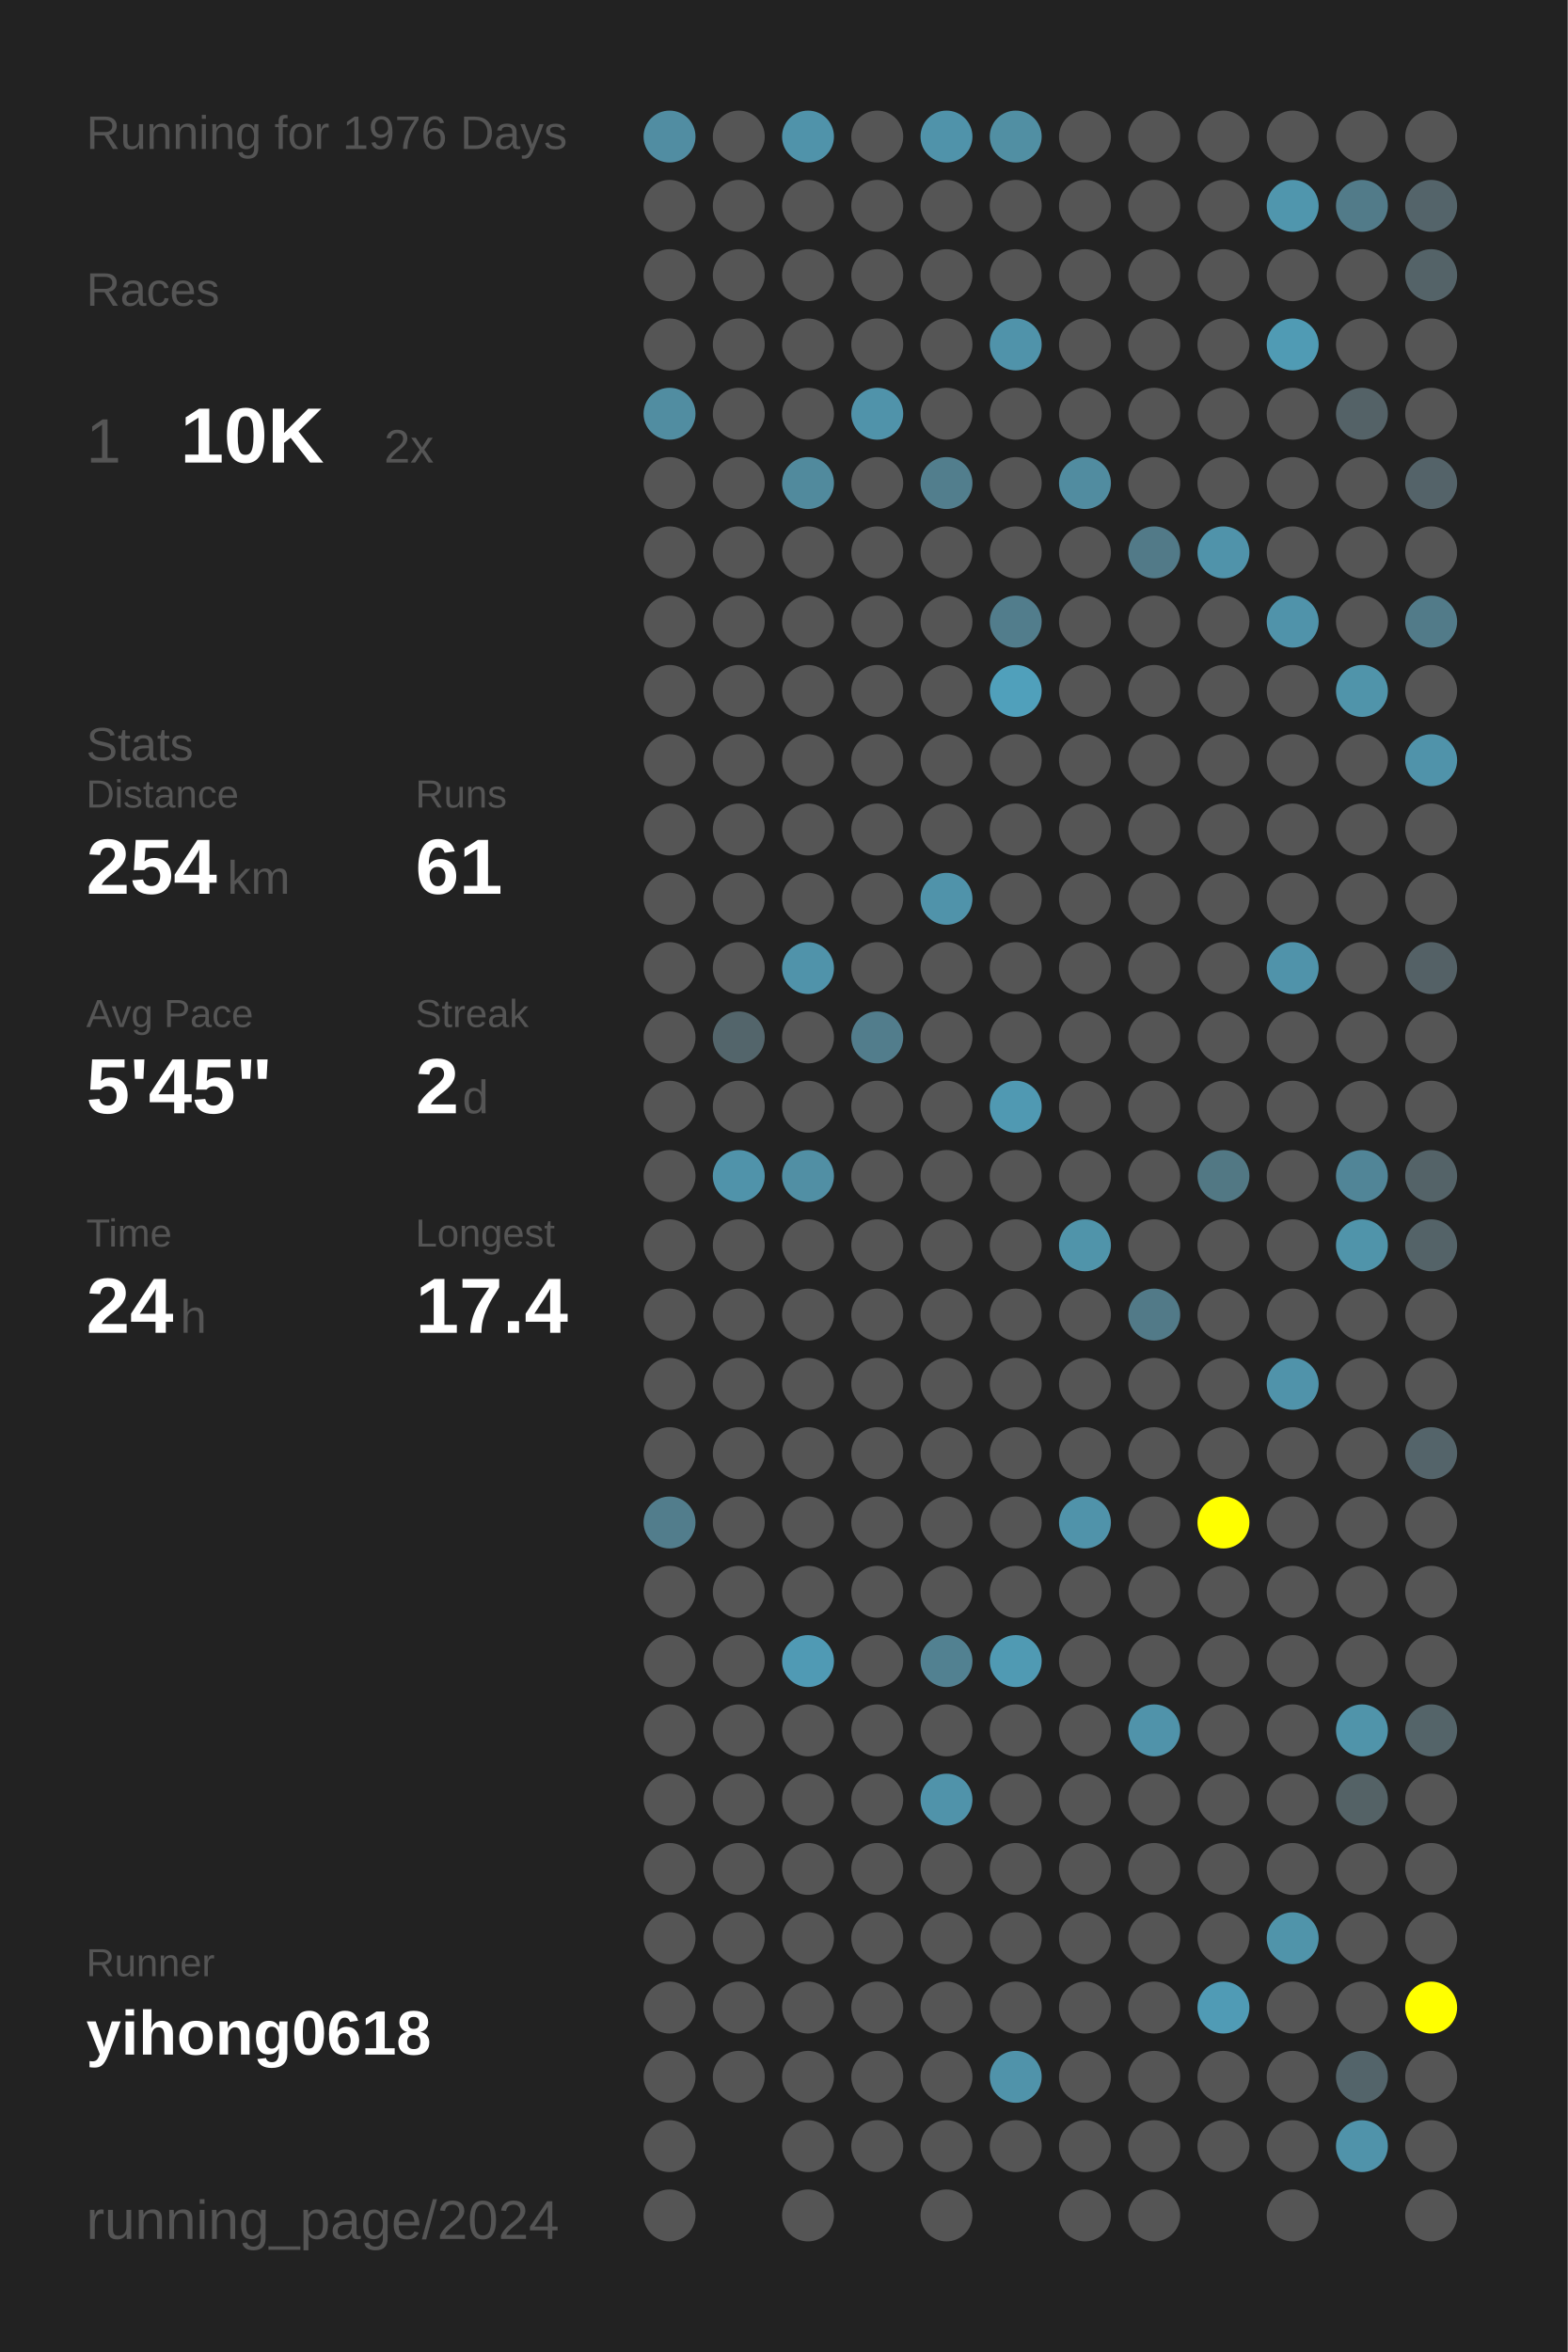
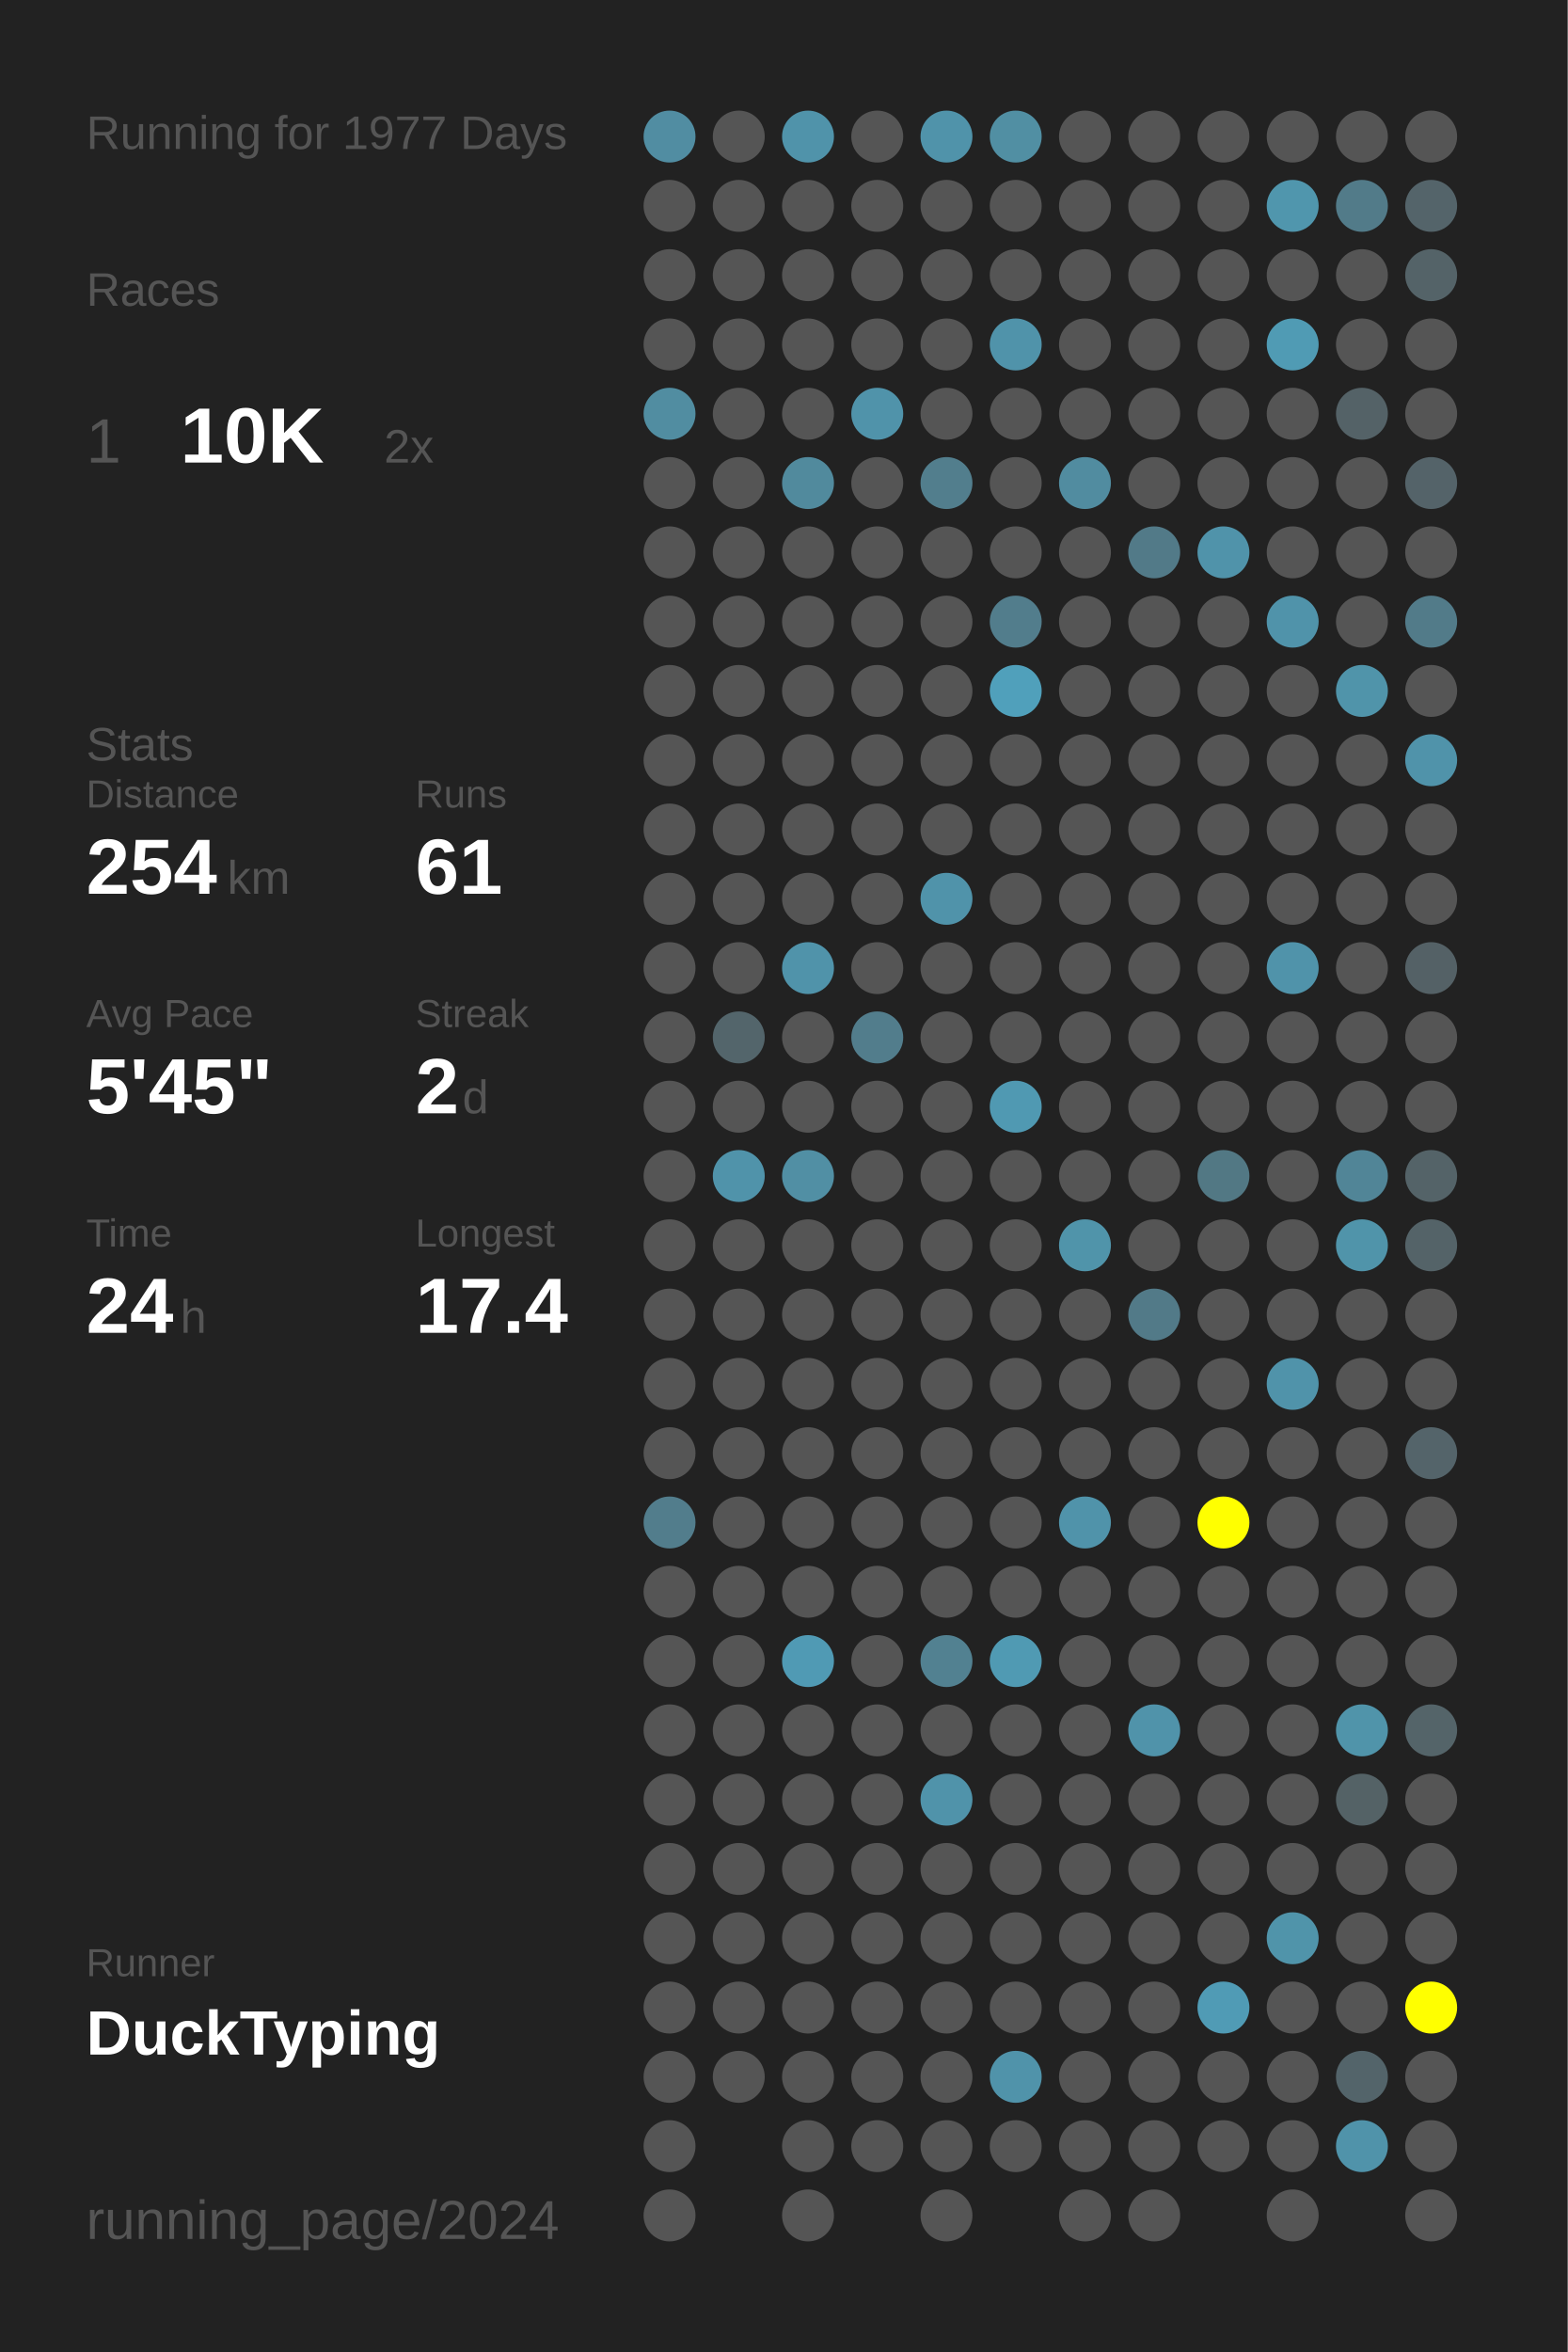
<svg xmlns="http://www.w3.org/2000/svg" baseProfile="full" height="300mm" version="1.1" viewBox="0,0,200,300" width="200mm">
  <defs />
  <rect fill="#222222" height="300" width="200" x="0" y="0" />
-   <text fill="#555555" style="font-size:6px; font-family:Arial;" x="11" y="19">Running for 1976 Days</text>
+   <text fill="#555555" style="font-size:6px; font-family:Arial;" x="11" y="19">Running for 1977 Days</text>
  <text fill="#555555" style="font-size:6px; font-family:Arial;" x="11" y="39">Races</text>
  <text fill="#555555" style="font-size:8px; font-family:Arial;" x="11" y="59">1</text>
  <text fill="#FFFFFF" style="font-size:10px; font-family:Arial; font-weight:bold;" x="23" y="59">10K</text>
  <text fill="#555555" style="font-size:6px; font-family:Arial;" x="49" y="59">2x</text>
  <text fill="#555555" style="font-size:6px; font-family:Arial;" x="11" y="97">Stats</text>
  <text fill="#555555" style="font-size:5px; font-family:Arial;" x="11" y="103">Distance</text>
  <text fill="#FFFFFF" style="font-size:10px; font-family:Arial; font-weight:bold;" x="11" y="114">254</text>
  <text fill="#555555" style="font-size:6px; font-family:Arial;" x="29" y="114">km</text>
  <text fill="#555555" style="font-size:5px; font-family:Arial;" x="53" y="103">Runs</text>
  <text fill="#FFFFFF" style="font-size:10px; font-family:Arial; font-weight:bold;" x="53" y="114">61</text>
  <text fill="#555555" style="font-size:5px; font-family:Arial;" x="11" y="131">Avg Pace</text>
  <text fill="#FFFFFF" style="font-size:10px; font-family:Arial; font-weight:bold;" x="11" y="142">5'45"</text>
  <text fill="#555555" style="font-size:5px; font-family:Arial;" x="53" y="131">Streak</text>
  <text fill="#FFFFFF" style="font-size:10px; font-family:Arial; font-weight:bold;" x="53" y="142">2</text>
  <text fill="#555555" style="font-size:6px; font-family:Arial;" x="59" y="142">d</text>
  <text fill="#555555" style="font-size:5px; font-family:Arial;" x="11" y="159">Time</text>
  <text fill="#FFFFFF" style="font-size:10px; font-family:Arial; font-weight:bold;" x="11" y="170">24</text>
  <text fill="#555555" style="font-size:6px; font-family:Arial;" x="23" y="170">h</text>
  <text fill="#555555" style="font-size:5px; font-family:Arial;" x="53" y="159">Longest</text>
  <text fill="#FFFFFF" style="font-size:10px; font-family:Arial; font-weight:bold;" x="53" y="170">17.4</text>
  <text fill="#555555" style="font-size:5px; font-family:Arial;" x="11" y="252.065">Runner</text>
-   <text fill="#FFFFFF" style="font-size:8px; font-family:Arial; font-weight:bold;" x="11" y="262.065">yihong0618</text>
+   <text fill="#FFFFFF" style="font-size:8px; font-family:Arial; font-weight:bold;" x="11" y="262.065">DuckTyping</text>
  <text fill="#555555" style="font-size:7px; font-family:Arial;" x="11" y="285.581">running_page/2024</text>
  <circle cx="85.417" cy="17.419" fill="#518da2" r="3.312" />
  <circle cx="85.417" cy="26.258" fill="#555555" r="3.312" />
  <circle cx="85.417" cy="35.097" fill="#555555" r="3.312" />
  <circle cx="85.417" cy="43.935" fill="#555555" r="3.312" />
  <circle cx="85.417" cy="52.774" fill="#518da1" r="3.312" />
  <circle cx="85.417" cy="61.613" fill="#555555" r="3.312" />
  <circle cx="85.417" cy="70.452" fill="#555555" r="3.312" />
  <circle cx="85.417" cy="79.29" fill="#555555" r="3.312" />
  <circle cx="85.417" cy="88.129" fill="#555555" r="3.312" />
  <circle cx="85.417" cy="96.968" fill="#555555" r="3.312" />
  <circle cx="85.417" cy="105.806" fill="#555555" r="3.312" />
  <circle cx="85.417" cy="114.645" fill="#555555" r="3.312" />
  <circle cx="85.417" cy="123.484" fill="#555555" r="3.312" />
  <circle cx="85.417" cy="132.323" fill="#555555" r="3.312" />
  <circle cx="85.417" cy="141.161" fill="#555555" r="3.312" />
  <circle cx="85.417" cy="150" fill="#555555" r="3.312" />
  <circle cx="85.417" cy="158.839" fill="#555555" r="3.312" />
  <circle cx="85.417" cy="167.677" fill="#555555" r="3.312" />
  <circle cx="85.417" cy="176.516" fill="#555555" r="3.312" />
  <circle cx="85.417" cy="185.355" fill="#555555" r="3.312" />
  <circle cx="85.417" cy="194.194" fill="#527d8c" r="3.312" />
  <circle cx="85.417" cy="203.032" fill="#555555" r="3.312" />
  <circle cx="85.417" cy="211.871" fill="#555555" r="3.312" />
  <circle cx="85.417" cy="220.71" fill="#555555" r="3.312" />
  <circle cx="85.417" cy="229.548" fill="#555555" r="3.312" />
  <circle cx="85.417" cy="238.387" fill="#555555" r="3.312" />
  <circle cx="85.417" cy="247.226" fill="#555555" r="3.312" />
  <circle cx="85.417" cy="256.065" fill="#555555" r="3.312" />
  <circle cx="85.417" cy="264.903" fill="#555555" r="3.312" />
  <circle cx="85.417" cy="273.742" fill="#555555" r="3.312" />
  <circle cx="85.417" cy="282.581" fill="#555555" r="3.312" />
  <circle cx="94.25" cy="17.419" fill="#555555" r="3.312" />
  <circle cx="94.25" cy="26.258" fill="#555555" r="3.312" />
  <circle cx="94.25" cy="35.097" fill="#555555" r="3.312" />
  <circle cx="94.25" cy="43.935" fill="#555555" r="3.312" />
  <circle cx="94.25" cy="52.774" fill="#555555" r="3.312" />
  <circle cx="94.25" cy="61.613" fill="#555555" r="3.312" />
  <circle cx="94.25" cy="70.452" fill="#555555" r="3.312" />
  <circle cx="94.25" cy="79.29" fill="#555555" r="3.312" />
  <circle cx="94.25" cy="88.129" fill="#555555" r="3.312" />
  <circle cx="94.25" cy="96.968" fill="#555555" r="3.312" />
  <circle cx="94.25" cy="105.806" fill="#555555" r="3.312" />
  <circle cx="94.25" cy="114.645" fill="#555555" r="3.312" />
  <circle cx="94.25" cy="123.484" fill="#555555" r="3.312" />
  <circle cx="94.25" cy="132.323" fill="#53656b" r="3.312" />
  <circle cx="94.25" cy="141.161" fill="#555555" r="3.312" />
  <circle cx="94.25" cy="150" fill="#5093aa" r="3.312" />
  <circle cx="94.25" cy="158.839" fill="#555555" r="3.312" />
  <circle cx="94.25" cy="167.677" fill="#555555" r="3.312" />
  <circle cx="94.25" cy="176.516" fill="#555555" r="3.312" />
  <circle cx="94.25" cy="185.355" fill="#555555" r="3.312" />
  <circle cx="94.25" cy="194.194" fill="#555555" r="3.312" />
  <circle cx="94.25" cy="203.032" fill="#555555" r="3.312" />
  <circle cx="94.25" cy="211.871" fill="#555555" r="3.312" />
  <circle cx="94.25" cy="220.71" fill="#555555" r="3.312" />
  <circle cx="94.25" cy="229.548" fill="#555555" r="3.312" />
  <circle cx="94.25" cy="238.387" fill="#555555" r="3.312" />
  <circle cx="94.25" cy="247.226" fill="#555555" r="3.312" />
  <circle cx="94.25" cy="256.065" fill="#555555" r="3.312" />
  <circle cx="94.25" cy="264.903" fill="#555555" r="3.312" />
  <circle cx="103.083" cy="17.419" fill="#5093aa" r="3.312" />
  <circle cx="103.083" cy="26.258" fill="#555555" r="3.312" />
  <circle cx="103.083" cy="35.097" fill="#555555" r="3.312" />
  <circle cx="103.083" cy="43.935" fill="#555555" r="3.312" />
  <circle cx="103.083" cy="52.774" fill="#555555" r="3.312" />
  <circle cx="103.083" cy="61.613" fill="#518a9d" r="3.312" />
  <circle cx="103.083" cy="70.452" fill="#555555" r="3.312" />
  <circle cx="103.083" cy="79.29" fill="#555555" r="3.312" />
  <circle cx="103.083" cy="88.129" fill="#555555" r="3.312" />
  <circle cx="103.083" cy="96.968" fill="#555555" r="3.312" />
  <circle cx="103.083" cy="105.806" fill="#555555" r="3.312" />
  <circle cx="103.083" cy="114.645" fill="#555555" r="3.312" />
  <circle cx="103.083" cy="123.484" fill="#5093aa" r="3.312" />
  <circle cx="103.083" cy="132.323" fill="#555555" r="3.312" />
  <circle cx="103.083" cy="141.161" fill="#555555" r="3.312" />
  <circle cx="103.083" cy="150" fill="#518fa4" r="3.312" />
  <circle cx="103.083" cy="158.839" fill="#555555" r="3.312" />
  <circle cx="103.083" cy="167.677" fill="#555555" r="3.312" />
  <circle cx="103.083" cy="176.516" fill="#555555" r="3.312" />
  <circle cx="103.083" cy="185.355" fill="#555555" r="3.312" />
  <circle cx="103.083" cy="194.194" fill="#555555" r="3.312" />
  <circle cx="103.083" cy="203.032" fill="#555555" r="3.312" />
  <circle cx="103.083" cy="211.871" fill="#509ab4" r="3.312" />
  <circle cx="103.083" cy="220.71" fill="#555555" r="3.312" />
  <circle cx="103.083" cy="229.548" fill="#555555" r="3.312" />
  <circle cx="103.083" cy="238.387" fill="#555555" r="3.312" />
  <circle cx="103.083" cy="247.226" fill="#555555" r="3.312" />
  <circle cx="103.083" cy="256.065" fill="#555555" r="3.312" />
  <circle cx="103.083" cy="264.903" fill="#555555" r="3.312" />
  <circle cx="103.083" cy="273.742" fill="#555555" r="3.312" />
  <circle cx="103.083" cy="282.581" fill="#555555" r="3.312" />
  <circle cx="111.917" cy="17.419" fill="#555555" r="3.312" />
  <circle cx="111.917" cy="26.258" fill="#555555" r="3.312" />
  <circle cx="111.917" cy="35.097" fill="#555555" r="3.312" />
  <circle cx="111.917" cy="43.935" fill="#555555" r="3.312" />
  <circle cx="111.917" cy="52.774" fill="#5093aa" r="3.312" />
  <circle cx="111.917" cy="61.613" fill="#555555" r="3.312" />
  <circle cx="111.917" cy="70.452" fill="#555555" r="3.312" />
  <circle cx="111.917" cy="79.29" fill="#555555" r="3.312" />
  <circle cx="111.917" cy="88.129" fill="#555555" r="3.312" />
  <circle cx="111.917" cy="96.968" fill="#555555" r="3.312" />
  <circle cx="111.917" cy="105.806" fill="#555555" r="3.312" />
  <circle cx="111.917" cy="114.645" fill="#555555" r="3.312" />
  <circle cx="111.917" cy="123.484" fill="#555555" r="3.312" />
  <circle cx="111.917" cy="132.323" fill="#527d8c" r="3.312" />
  <circle cx="111.917" cy="141.161" fill="#555555" r="3.312" />
  <circle cx="111.917" cy="150" fill="#555555" r="3.312" />
  <circle cx="111.917" cy="158.839" fill="#555555" r="3.312" />
  <circle cx="111.917" cy="167.677" fill="#555555" r="3.312" />
  <circle cx="111.917" cy="176.516" fill="#555555" r="3.312" />
  <circle cx="111.917" cy="185.355" fill="#555555" r="3.312" />
  <circle cx="111.917" cy="194.194" fill="#555555" r="3.312" />
  <circle cx="111.917" cy="203.032" fill="#555555" r="3.312" />
  <circle cx="111.917" cy="211.871" fill="#555555" r="3.312" />
  <circle cx="111.917" cy="220.71" fill="#555555" r="3.312" />
  <circle cx="111.917" cy="229.548" fill="#555555" r="3.312" />
  <circle cx="111.917" cy="238.387" fill="#555555" r="3.312" />
  <circle cx="111.917" cy="247.226" fill="#555555" r="3.312" />
  <circle cx="111.917" cy="256.065" fill="#555555" r="3.312" />
  <circle cx="111.917" cy="264.903" fill="#555555" r="3.312" />
  <circle cx="111.917" cy="273.742" fill="#555555" r="3.312" />
  <circle cx="120.75" cy="17.419" fill="#5093aa" r="3.312" />
  <circle cx="120.75" cy="26.258" fill="#555555" r="3.312" />
  <circle cx="120.75" cy="35.097" fill="#555555" r="3.312" />
  <circle cx="120.75" cy="43.935" fill="#555555" r="3.312" />
  <circle cx="120.75" cy="52.774" fill="#555555" r="3.312" />
  <circle cx="120.75" cy="61.613" fill="#527e8d" r="3.312" />
  <circle cx="120.75" cy="70.452" fill="#555555" r="3.312" />
  <circle cx="120.75" cy="79.29" fill="#555555" r="3.312" />
  <circle cx="120.75" cy="88.129" fill="#555555" r="3.312" />
  <circle cx="120.75" cy="96.968" fill="#555555" r="3.312" />
  <circle cx="120.75" cy="105.806" fill="#555555" r="3.312" />
  <circle cx="120.75" cy="114.645" fill="#5093aa" r="3.312" />
  <circle cx="120.75" cy="123.484" fill="#555555" r="3.312" />
  <circle cx="120.75" cy="132.323" fill="#555555" r="3.312" />
  <circle cx="120.75" cy="141.161" fill="#555555" r="3.312" />
  <circle cx="120.75" cy="150" fill="#555555" r="3.312" />
  <circle cx="120.75" cy="158.839" fill="#555555" r="3.312" />
  <circle cx="120.75" cy="167.677" fill="#555555" r="3.312" />
  <circle cx="120.75" cy="176.516" fill="#555555" r="3.312" />
  <circle cx="120.75" cy="185.355" fill="#555555" r="3.312" />
  <circle cx="120.75" cy="194.194" fill="#555555" r="3.312" />
  <circle cx="120.75" cy="203.032" fill="#555555" r="3.312" />
  <circle cx="120.75" cy="211.871" fill="#528191" r="3.312" />
  <circle cx="120.75" cy="220.71" fill="#555555" r="3.312" />
  <circle cx="120.75" cy="229.548" fill="#5093aa" r="3.312" />
  <circle cx="120.75" cy="238.387" fill="#555555" r="3.312" />
  <circle cx="120.75" cy="247.226" fill="#555555" r="3.312" />
  <circle cx="120.75" cy="256.065" fill="#555555" r="3.312" />
  <circle cx="120.75" cy="264.903" fill="#555555" r="3.312" />
  <circle cx="120.75" cy="273.742" fill="#555555" r="3.312" />
  <circle cx="120.75" cy="282.581" fill="#555555" r="3.312" />
  <circle cx="129.583" cy="17.419" fill="#518fa3" r="3.312" />
  <circle cx="129.583" cy="26.258" fill="#555555" r="3.312" />
  <circle cx="129.583" cy="35.097" fill="#555555" r="3.312" />
  <circle cx="129.583" cy="43.935" fill="#5093aa" r="3.312" />
  <circle cx="129.583" cy="52.774" fill="#555555" r="3.312" />
  <circle cx="129.583" cy="61.613" fill="#555555" r="3.312" />
  <circle cx="129.583" cy="70.452" fill="#555555" r="3.312" />
  <circle cx="129.583" cy="79.29" fill="#527d8c" r="3.312" />
  <circle cx="129.583" cy="88.129" fill="#50a0bb" r="3.312" />
  <circle cx="129.583" cy="96.968" fill="#555555" r="3.312" />
  <circle cx="129.583" cy="105.806" fill="#555555" r="3.312" />
  <circle cx="129.583" cy="114.645" fill="#555555" r="3.312" />
  <circle cx="129.583" cy="123.484" fill="#555555" r="3.312" />
  <circle cx="129.583" cy="132.323" fill="#555555" r="3.312" />
  <circle cx="129.583" cy="141.161" fill="#5099b2" r="3.312" />
  <circle cx="129.583" cy="150" fill="#555555" r="3.312" />
  <circle cx="129.583" cy="158.839" fill="#555555" r="3.312" />
  <circle cx="129.583" cy="167.677" fill="#555555" r="3.312" />
  <circle cx="129.583" cy="176.516" fill="#555555" r="3.312" />
  <circle cx="129.583" cy="185.355" fill="#555555" r="3.312" />
  <circle cx="129.583" cy="194.194" fill="#555555" r="3.312" />
  <circle cx="129.583" cy="203.032" fill="#555555" r="3.312" />
  <circle cx="129.583" cy="211.871" fill="#509ab3" r="3.312" />
  <circle cx="129.583" cy="220.71" fill="#555555" r="3.312" />
  <circle cx="129.583" cy="229.548" fill="#555555" r="3.312" />
  <circle cx="129.583" cy="238.387" fill="#555555" r="3.312" />
  <circle cx="129.583" cy="247.226" fill="#555555" r="3.312" />
  <circle cx="129.583" cy="256.065" fill="#555555" r="3.312" />
  <circle cx="129.583" cy="264.903" fill="#5093aa" r="3.312" />
  <circle cx="129.583" cy="273.742" fill="#555555" r="3.312" />
  <circle cx="138.417" cy="17.419" fill="#555555" r="3.312" />
  <circle cx="138.417" cy="26.258" fill="#555555" r="3.312" />
  <circle cx="138.417" cy="35.097" fill="#555555" r="3.312" />
  <circle cx="138.417" cy="43.935" fill="#555555" r="3.312" />
  <circle cx="138.417" cy="52.774" fill="#555555" r="3.312" />
  <circle cx="138.417" cy="61.613" fill="#518ca0" r="3.312" />
  <circle cx="138.417" cy="70.452" fill="#555555" r="3.312" />
  <circle cx="138.417" cy="79.29" fill="#555555" r="3.312" />
  <circle cx="138.417" cy="88.129" fill="#555555" r="3.312" />
  <circle cx="138.417" cy="96.968" fill="#555555" r="3.312" />
  <circle cx="138.417" cy="105.806" fill="#555555" r="3.312" />
  <circle cx="138.417" cy="114.645" fill="#555555" r="3.312" />
  <circle cx="138.417" cy="123.484" fill="#555555" r="3.312" />
  <circle cx="138.417" cy="132.323" fill="#555555" r="3.312" />
  <circle cx="138.417" cy="141.161" fill="#555555" r="3.312" />
  <circle cx="138.417" cy="150" fill="#555555" r="3.312" />
  <circle cx="138.417" cy="158.839" fill="#5094aa" r="3.312" />
  <circle cx="138.417" cy="167.677" fill="#555555" r="3.312" />
  <circle cx="138.417" cy="176.516" fill="#555555" r="3.312" />
  <circle cx="138.417" cy="185.355" fill="#555555" r="3.312" />
  <circle cx="138.417" cy="194.194" fill="#5093aa" r="3.312" />
  <circle cx="138.417" cy="203.032" fill="#555555" r="3.312" />
  <circle cx="138.417" cy="211.871" fill="#555555" r="3.312" />
  <circle cx="138.417" cy="220.71" fill="#555555" r="3.312" />
  <circle cx="138.417" cy="229.548" fill="#555555" r="3.312" />
  <circle cx="138.417" cy="238.387" fill="#555555" r="3.312" />
  <circle cx="138.417" cy="247.226" fill="#555555" r="3.312" />
  <circle cx="138.417" cy="256.065" fill="#555555" r="3.312" />
  <circle cx="138.417" cy="264.903" fill="#555555" r="3.312" />
  <circle cx="138.417" cy="273.742" fill="#555555" r="3.312" />
  <circle cx="138.417" cy="282.581" fill="#555555" r="3.312" />
  <circle cx="147.25" cy="17.419" fill="#555555" r="3.312" />
  <circle cx="147.25" cy="26.258" fill="#555555" r="3.312" />
  <circle cx="147.25" cy="35.097" fill="#555555" r="3.312" />
  <circle cx="147.25" cy="43.935" fill="#555555" r="3.312" />
  <circle cx="147.25" cy="52.774" fill="#555555" r="3.312" />
  <circle cx="147.25" cy="61.613" fill="#555555" r="3.312" />
  <circle cx="147.25" cy="70.452" fill="#527a88" r="3.312" />
  <circle cx="147.25" cy="79.29" fill="#555555" r="3.312" />
  <circle cx="147.25" cy="88.129" fill="#555555" r="3.312" />
  <circle cx="147.25" cy="96.968" fill="#555555" r="3.312" />
  <circle cx="147.25" cy="105.806" fill="#555555" r="3.312" />
  <circle cx="147.25" cy="114.645" fill="#555555" r="3.312" />
  <circle cx="147.25" cy="123.484" fill="#555555" r="3.312" />
  <circle cx="147.25" cy="132.323" fill="#555555" r="3.312" />
  <circle cx="147.25" cy="141.161" fill="#555555" r="3.312" />
  <circle cx="147.25" cy="150" fill="#555555" r="3.312" />
  <circle cx="147.25" cy="158.839" fill="#555555" r="3.312" />
  <circle cx="147.25" cy="167.677" fill="#527a88" r="3.312" />
  <circle cx="147.25" cy="176.516" fill="#555555" r="3.312" />
  <circle cx="147.25" cy="185.355" fill="#555555" r="3.312" />
  <circle cx="147.25" cy="194.194" fill="#555555" r="3.312" />
  <circle cx="147.25" cy="203.032" fill="#555555" r="3.312" />
  <circle cx="147.25" cy="211.871" fill="#555555" r="3.312" />
  <circle cx="147.25" cy="220.71" fill="#5093aa" r="3.312" />
  <circle cx="147.25" cy="229.548" fill="#555555" r="3.312" />
  <circle cx="147.25" cy="238.387" fill="#555555" r="3.312" />
  <circle cx="147.25" cy="247.226" fill="#555555" r="3.312" />
  <circle cx="147.25" cy="256.065" fill="#555555" r="3.312" />
  <circle cx="147.25" cy="264.903" fill="#555555" r="3.312" />
  <circle cx="147.25" cy="273.742" fill="#555555" r="3.312" />
  <circle cx="147.25" cy="282.581" fill="#555555" r="3.312" />
  <circle cx="156.083" cy="17.419" fill="#555555" r="3.312" />
  <circle cx="156.083" cy="26.258" fill="#555555" r="3.312" />
  <circle cx="156.083" cy="35.097" fill="#555555" r="3.312" />
  <circle cx="156.083" cy="43.935" fill="#555555" r="3.312" />
  <circle cx="156.083" cy="52.774" fill="#555555" r="3.312" />
  <circle cx="156.083" cy="61.613" fill="#555555" r="3.312" />
  <circle cx="156.083" cy="70.452" fill="#5093aa" r="3.312" />
  <circle cx="156.083" cy="79.29" fill="#555555" r="3.312" />
  <circle cx="156.083" cy="88.129" fill="#555555" r="3.312" />
  <circle cx="156.083" cy="96.968" fill="#555555" r="3.312" />
  <circle cx="156.083" cy="105.806" fill="#555555" r="3.312" />
  <circle cx="156.083" cy="114.645" fill="#555555" r="3.312" />
  <circle cx="156.083" cy="123.484" fill="#555555" r="3.312" />
  <circle cx="156.083" cy="132.323" fill="#555555" r="3.312" />
  <circle cx="156.083" cy="141.161" fill="#555555" r="3.312" />
  <circle cx="156.083" cy="150" fill="#527884" r="3.312" />
  <circle cx="156.083" cy="158.839" fill="#555555" r="3.312" />
  <circle cx="156.083" cy="167.677" fill="#555555" r="3.312" />
  <circle cx="156.083" cy="176.516" fill="#555555" r="3.312" />
  <circle cx="156.083" cy="185.355" fill="#555555" r="3.312" />
  <circle cx="156.083" cy="194.194" fill="#FFFF00" r="3.312" />
  <circle cx="156.083" cy="203.032" fill="#555555" r="3.312" />
  <circle cx="156.083" cy="211.871" fill="#555555" r="3.312" />
  <circle cx="156.083" cy="220.71" fill="#555555" r="3.312" />
  <circle cx="156.083" cy="229.548" fill="#555555" r="3.312" />
  <circle cx="156.083" cy="238.387" fill="#555555" r="3.312" />
  <circle cx="156.083" cy="247.226" fill="#555555" r="3.312" />
  <circle cx="156.083" cy="256.065" fill="#509bb5" r="3.312" />
  <circle cx="156.083" cy="264.903" fill="#555555" r="3.312" />
  <circle cx="156.083" cy="273.742" fill="#555555" r="3.312" />
  <circle cx="164.917" cy="17.419" fill="#555555" r="3.312" />
  <circle cx="164.917" cy="26.258" fill="#5096ad" r="3.312" />
  <circle cx="164.917" cy="35.097" fill="#555555" r="3.312" />
  <circle cx="164.917" cy="43.935" fill="#509bb4" r="3.312" />
  <circle cx="164.917" cy="52.774" fill="#555555" r="3.312" />
  <circle cx="164.917" cy="61.613" fill="#555555" r="3.312" />
  <circle cx="164.917" cy="70.452" fill="#555555" r="3.312" />
  <circle cx="164.917" cy="79.29" fill="#5093aa" r="3.312" />
  <circle cx="164.917" cy="88.129" fill="#555555" r="3.312" />
  <circle cx="164.917" cy="96.968" fill="#555555" r="3.312" />
  <circle cx="164.917" cy="105.806" fill="#555555" r="3.312" />
  <circle cx="164.917" cy="114.645" fill="#555555" r="3.312" />
  <circle cx="164.917" cy="123.484" fill="#5093aa" r="3.312" />
  <circle cx="164.917" cy="132.323" fill="#555555" r="3.312" />
  <circle cx="164.917" cy="141.161" fill="#555555" r="3.312" />
  <circle cx="164.917" cy="150" fill="#555555" r="3.312" />
  <circle cx="164.917" cy="158.839" fill="#555555" r="3.312" />
  <circle cx="164.917" cy="167.677" fill="#555555" r="3.312" />
  <circle cx="164.917" cy="176.516" fill="#5093aa" r="3.312" />
  <circle cx="164.917" cy="185.355" fill="#555555" r="3.312" />
  <circle cx="164.917" cy="194.194" fill="#555555" r="3.312" />
  <circle cx="164.917" cy="203.032" fill="#555555" r="3.312" />
  <circle cx="164.917" cy="211.871" fill="#555555" r="3.312" />
  <circle cx="164.917" cy="220.71" fill="#555555" r="3.312" />
  <circle cx="164.917" cy="229.548" fill="#555555" r="3.312" />
  <circle cx="164.917" cy="238.387" fill="#555555" r="3.312" />
  <circle cx="164.917" cy="247.226" fill="#5094aa" r="3.312" />
  <circle cx="164.917" cy="256.065" fill="#555555" r="3.312" />
  <circle cx="164.917" cy="264.903" fill="#555555" r="3.312" />
  <circle cx="164.917" cy="273.742" fill="#555555" r="3.312" />
  <circle cx="164.917" cy="282.581" fill="#555555" r="3.312" />
  <circle cx="173.75" cy="17.419" fill="#555555" r="3.312" />
  <circle cx="173.75" cy="26.258" fill="#527b89" r="3.312" />
  <circle cx="173.75" cy="35.097" fill="#555555" r="3.312" />
  <circle cx="173.75" cy="43.935" fill="#555555" r="3.312" />
  <circle cx="173.75" cy="52.774" fill="#546267" r="3.312" />
  <circle cx="173.75" cy="61.613" fill="#555555" r="3.312" />
  <circle cx="173.75" cy="70.452" fill="#555555" r="3.312" />
  <circle cx="173.75" cy="79.29" fill="#555555" r="3.312" />
  <circle cx="173.75" cy="88.129" fill="#5094aa" r="3.312" />
  <circle cx="173.75" cy="96.968" fill="#555555" r="3.312" />
  <circle cx="173.75" cy="105.806" fill="#555555" r="3.312" />
  <circle cx="173.75" cy="114.645" fill="#555555" r="3.312" />
  <circle cx="173.75" cy="123.484" fill="#555555" r="3.312" />
  <circle cx="173.75" cy="132.323" fill="#555555" r="3.312" />
  <circle cx="173.75" cy="141.161" fill="#555555" r="3.312" />
  <circle cx="173.75" cy="150" fill="#518597" r="3.312" />
  <circle cx="173.75" cy="158.839" fill="#5094aa" r="3.312" />
  <circle cx="173.75" cy="167.677" fill="#555555" r="3.312" />
  <circle cx="173.75" cy="176.516" fill="#555555" r="3.312" />
  <circle cx="173.75" cy="185.355" fill="#555555" r="3.312" />
  <circle cx="173.75" cy="194.194" fill="#555555" r="3.312" />
  <circle cx="173.75" cy="203.032" fill="#555555" r="3.312" />
  <circle cx="173.75" cy="211.871" fill="#555555" r="3.312" />
  <circle cx="173.75" cy="220.71" fill="#5094aa" r="3.312" />
  <circle cx="173.75" cy="229.548" fill="#546266" r="3.312" />
  <circle cx="173.75" cy="238.387" fill="#555555" r="3.312" />
  <circle cx="173.75" cy="247.226" fill="#555555" r="3.312" />
  <circle cx="173.75" cy="256.065" fill="#555555" r="3.312" />
  <circle cx="173.75" cy="264.903" fill="#53646a" r="3.312" />
  <circle cx="173.75" cy="273.742" fill="#5093aa" r="3.312" />
  <circle cx="182.583" cy="17.419" fill="#555555" r="3.312" />
  <circle cx="182.583" cy="26.258" fill="#54646a" r="3.312" />
  <circle cx="182.583" cy="35.097" fill="#546368" r="3.312" />
  <circle cx="182.583" cy="43.935" fill="#555555" r="3.312" />
  <circle cx="182.583" cy="52.774" fill="#555555" r="3.312" />
  <circle cx="182.583" cy="61.613" fill="#546369" r="3.312" />
  <circle cx="182.583" cy="70.452" fill="#555555" r="3.312" />
  <circle cx="182.583" cy="79.29" fill="#527b89" r="3.312" />
  <circle cx="182.583" cy="88.129" fill="#555555" r="3.312" />
  <circle cx="182.583" cy="96.968" fill="#5093aa" r="3.312" />
  <circle cx="182.583" cy="105.806" fill="#555555" r="3.312" />
  <circle cx="182.583" cy="114.645" fill="#555555" r="3.312" />
  <circle cx="182.583" cy="123.484" fill="#546166" r="3.312" />
  <circle cx="182.583" cy="132.323" fill="#555555" r="3.312" />
  <circle cx="182.583" cy="141.161" fill="#555555" r="3.312" />
  <circle cx="182.583" cy="150" fill="#546368" r="3.312" />
  <circle cx="182.583" cy="158.839" fill="#546368" r="3.312" />
  <circle cx="182.583" cy="167.677" fill="#555555" r="3.312" />
  <circle cx="182.583" cy="176.516" fill="#555555" r="3.312" />
  <circle cx="182.583" cy="185.355" fill="#54646a" r="3.312" />
  <circle cx="182.583" cy="194.194" fill="#555555" r="3.312" />
  <circle cx="182.583" cy="203.032" fill="#555555" r="3.312" />
  <circle cx="182.583" cy="211.871" fill="#555555" r="3.312" />
  <circle cx="182.583" cy="220.71" fill="#546469" r="3.312" />
  <circle cx="182.583" cy="229.548" fill="#555555" r="3.312" />
  <circle cx="182.583" cy="238.387" fill="#555555" r="3.312" />
  <circle cx="182.583" cy="247.226" fill="#555555" r="3.312" />
  <circle cx="182.583" cy="256.065" fill="#FFFF00" r="3.312" />
  <circle cx="182.583" cy="264.903" fill="#555555" r="3.312" />
  <circle cx="182.583" cy="273.742" fill="#555555" r="3.312" />
  <circle cx="182.583" cy="282.581" fill="#555555" r="3.312" />
</svg>
